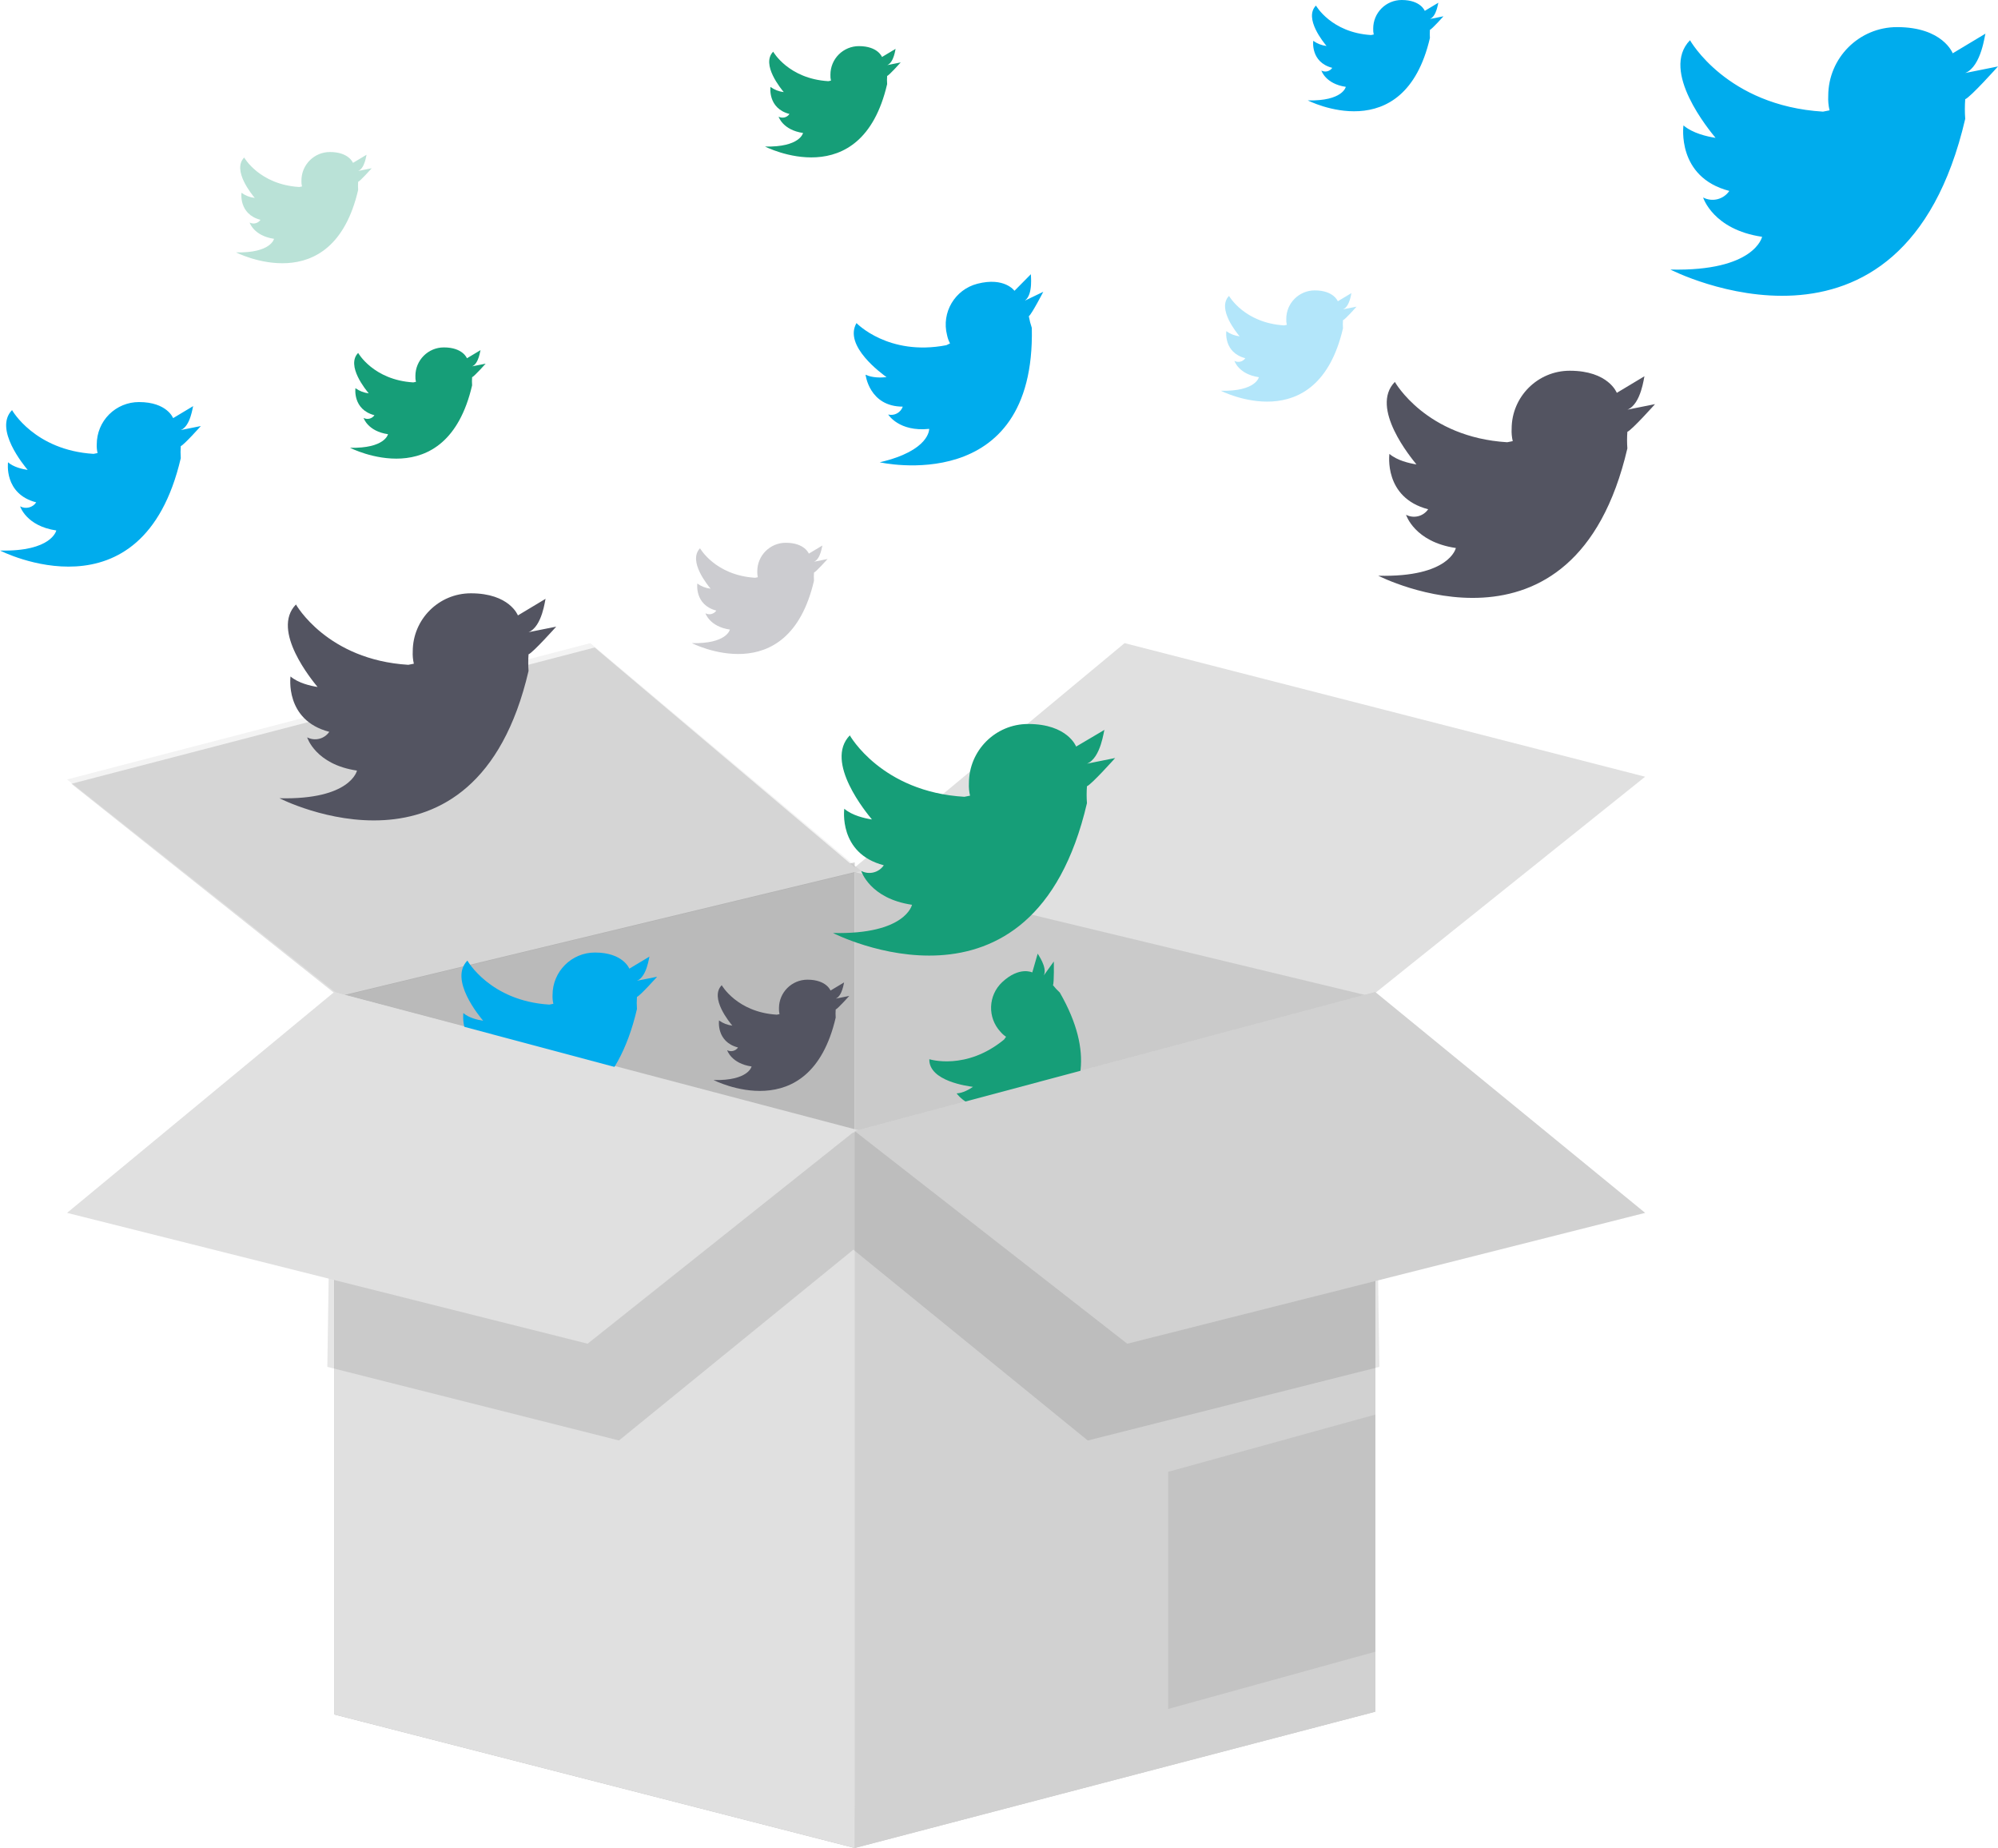
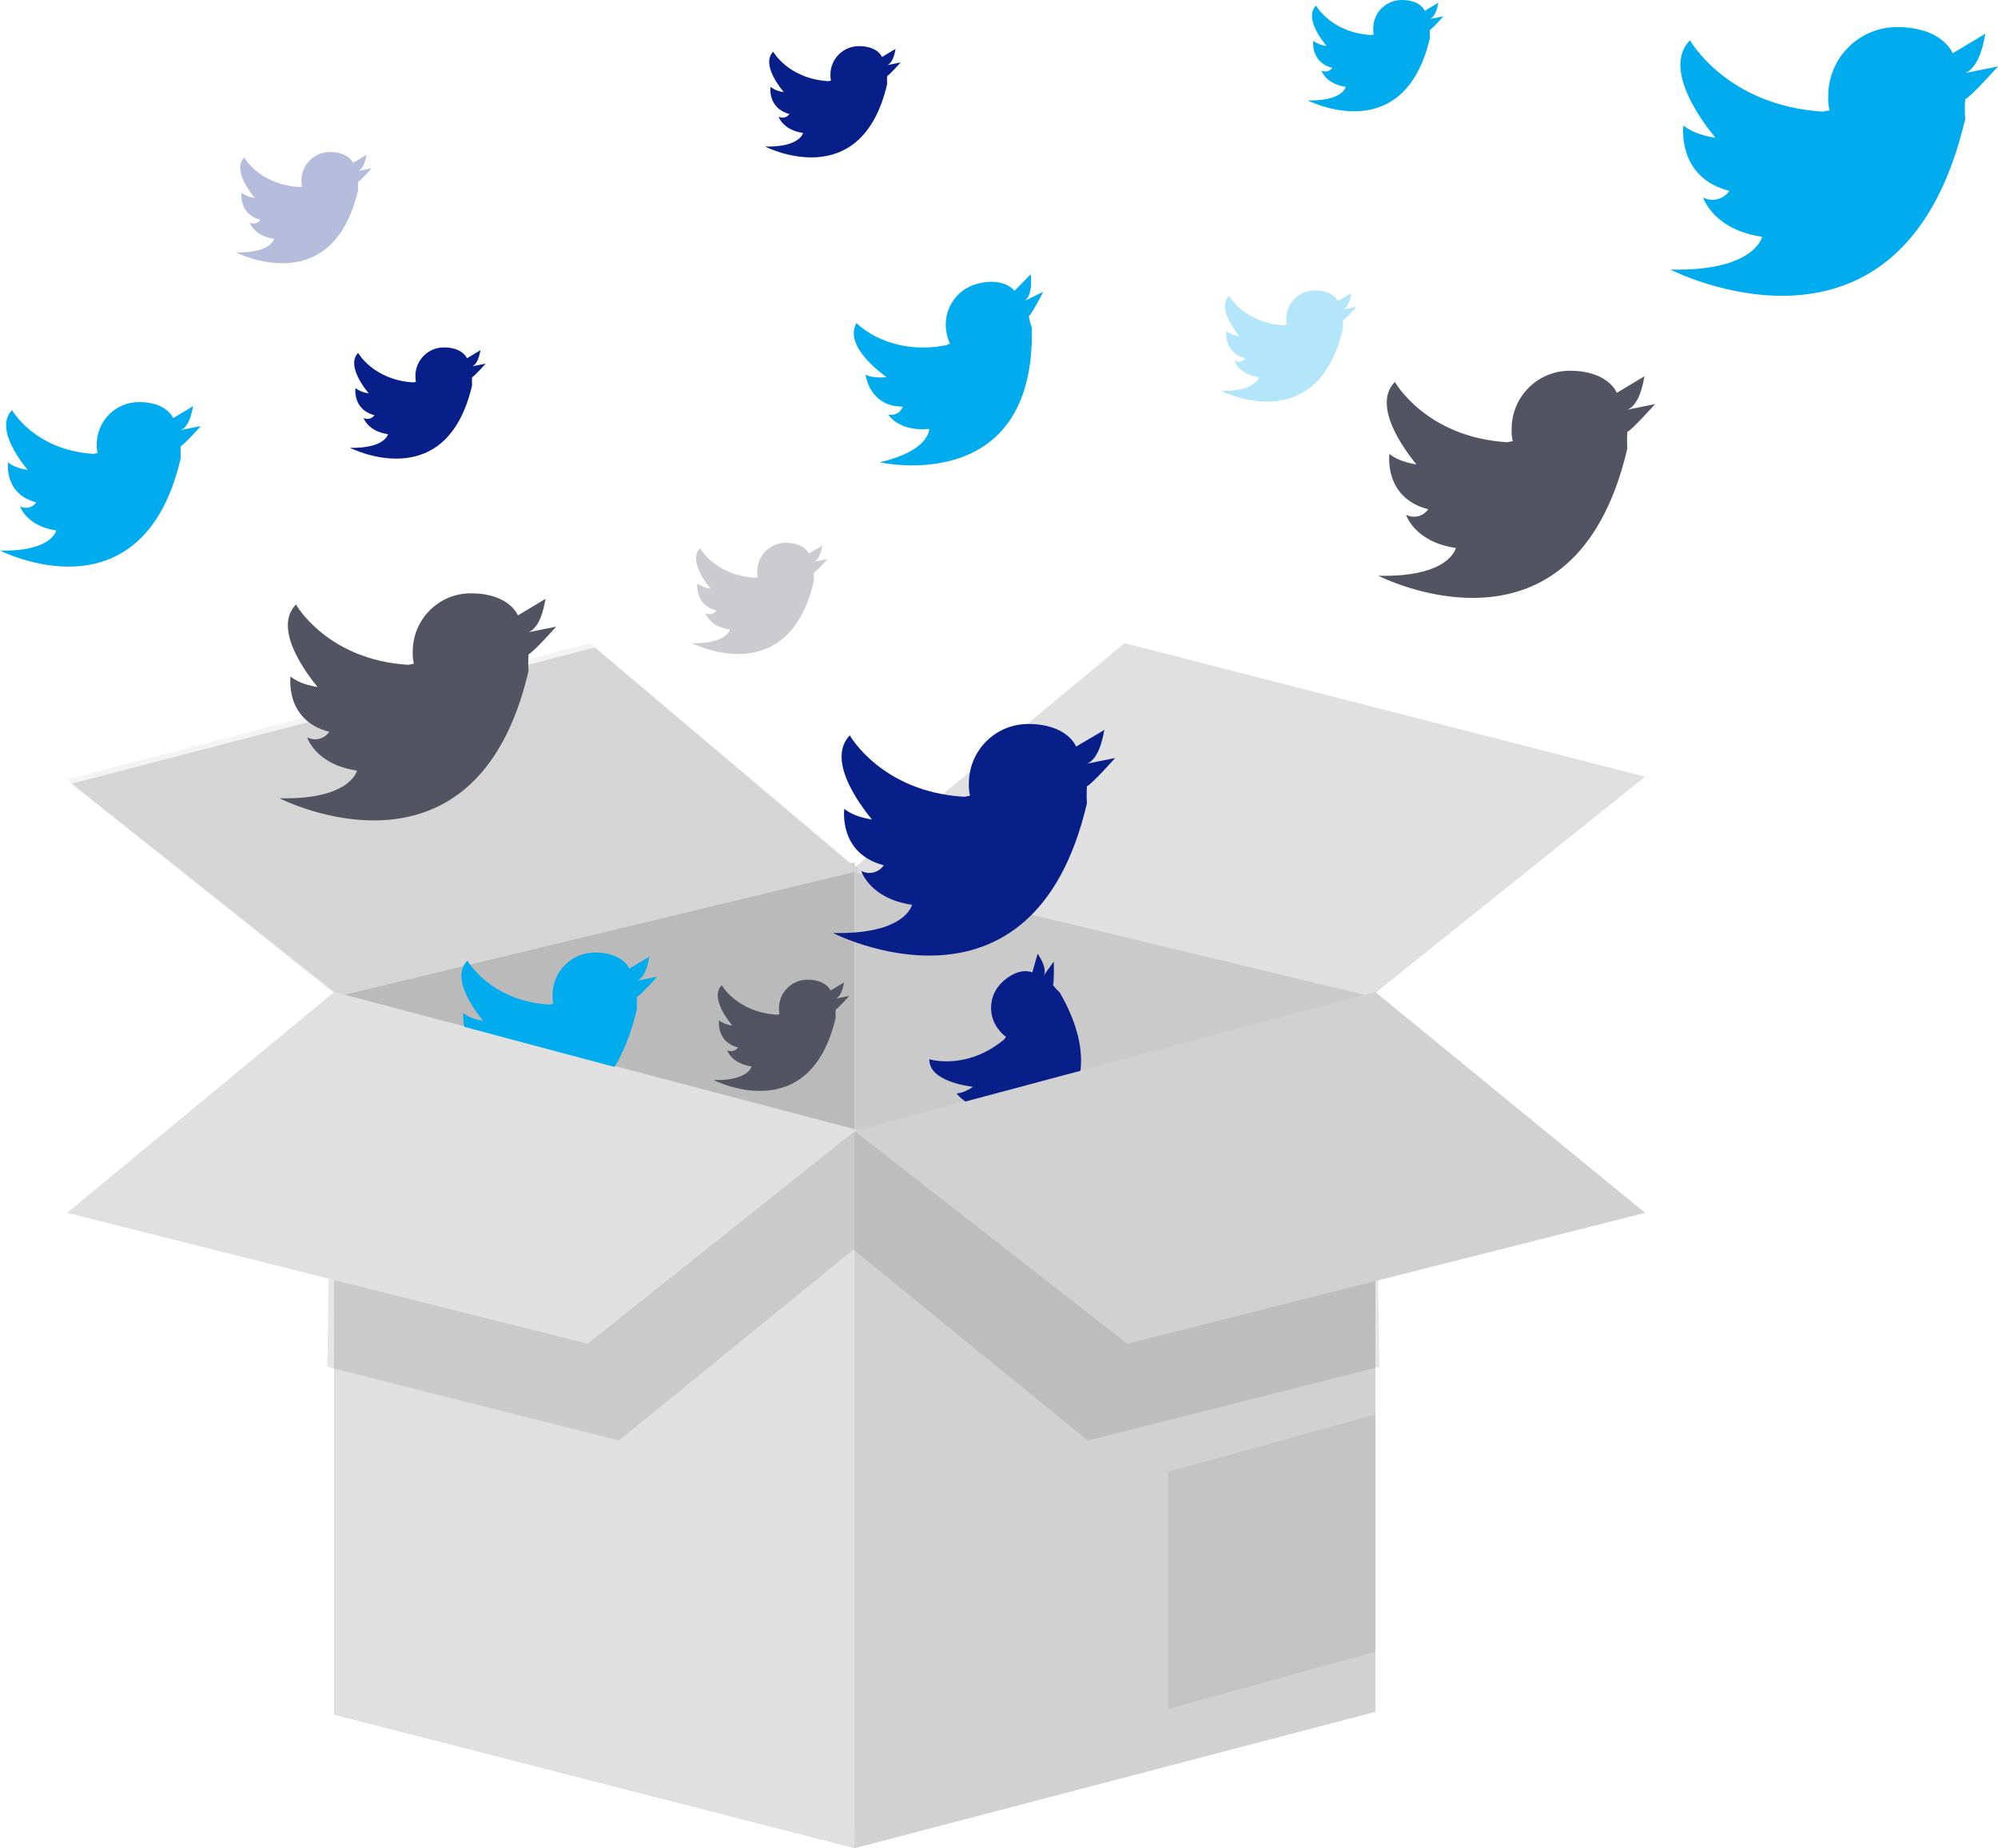
<svg xmlns="http://www.w3.org/2000/svg" data-name="Layer 1" width="813.15" height="752" viewBox="0 0 813.15 752">
  <path fill="#e0e0e0" d="M559.73 403.7l-211.87-51.03V752l211.87-55.46V403.7z" />
  <path opacity=".1" d="M559.73 403.7l-211.87-51.03V752l211.87-55.46V403.7z" />
  <path fill="#e0e0e0" d="M135.99 403.7l211.87-51.03V752l-211.87-54.35V403.7z" />
  <path opacity=".17" d="M135.99 401.93l211.87-51.02V752l-211.87-54.35V401.93z" />
  <path fill="#e0e0e0" d="M346.09 354.44l111.59-92.73 211.86 54.36-111.58 89.39-211.87-51.02z" />
  <path fill="#e0e0e0" d="M29.05 318.94l108.71 86.52 211.86-51.02-107.59-90.96-212.98 55.46z" />
  <path opacity=".05" d="M27.29 317.18l111.35 88.28 211.87-51.02-110.25-92.73-212.97 55.47z" />
  <path fill="#e0e0e0" d="M135.99 403.7v293.95L347.86 752l2.86-291.73-214.73-56.57z" />
  <path fill="#e0e0e0" d="M559.73 696.54L347.86 752V460.27l211.87-56.57v292.84z" />
  <path opacity=".07" d="M559.73 696.54L347.86 752V460.27l211.87-56.57v292.84z" />
  <path opacity=".07" d="M475.42 598.92v96.51l84.31-23.3v-96.5l-84.31 23.29z" />
  <path opacity=".1" d="M133.22 556.22l118.69 29.95 95.4-77.65v-47.7l-211.87-53.24-2.22 148.64zm428.17 0L442.7 586.17l-95.39-77.65v-47.7l211.86-53.24 2.22 148.64z" />
  <path d="M259.23 399.1l8.21-1.64s-6.9 7.72-8.21 8.21a33.05 33.05 0 000 4.93c-15.77 67.69-73.93 37.79-73.93 37.79 21.19.49 23-8.21 23-8.21-12.32-1.81-14.79-9.86-14.79-9.86a5.08 5.08 0 006.57-1.64c-13.31-3.45-11.5-16.43-11.5-16.43 2.3 2 5.91 2.79 8.05 3.12-1.48-1.81-14-16.76-6.41-24.48 0 0 9.2 16.43 33.35 17.91l1.64-.33a12.89 12.89 0 01-.33-3.61 17.25 17.25 0 0117.25-17.25c11.5 0 14 6.57 14 6.57l8.21-4.93c-.18-.01-1 8.21-5.11 9.85z" fill="#00aced" />
  <path fill="#e0e0e0" d="M135.99 403.7l-108.7 89.85 211.86 53.24 108.71-86.52-211.87-56.57z" />
-   <path d="M424.82 396.91l4.06-5.65s.18 8.6-.34 9.65a27.47 27.47 0 002.79 3c28.77 50.08-23.53 64.86-23.53 64.86 13.16-11.71 9.33-18 9.33-18-8.56 5.85-14.56 2.35-14.56 2.35a4.22 4.22 0 003.06-4.72c-10 5.44-16.3-3.47-16.3-3.47 2.52-.1 5.18-1.65 6.66-2.66-1.92-.26-18-2.27-17.77-11.25 0 0 14.9 4.77 30.42-8l.81-1.13a10.71 10.71 0 01-2.25-2 14.33 14.33 0 01.71-20.26c7-6.52 12.21-3.92 12.21-3.92l2.2-7.65c-.09.07 4.06 5.52 2.5 8.85z" fill="#169e78" />
+   <path d="M424.82 396.91l4.06-5.65s.18 8.6-.34 9.65a27.47 27.47 0 002.79 3c28.77 50.08-23.53 64.86-23.53 64.86 13.16-11.71 9.33-18 9.33-18-8.56 5.85-14.56 2.35-14.56 2.35a4.22 4.22 0 003.06-4.72c-10 5.44-16.3-3.47-16.3-3.47 2.52-.1 5.18-1.65 6.66-2.66-1.92-.26-18-2.27-17.77-11.25 0 0 14.9 4.77 30.42-8l.81-1.13a10.71 10.71 0 01-2.25-2 14.33 14.33 0 01.71-20.26c7-6.52 12.21-3.92 12.21-3.92l2.2-7.65c-.09.07 4.06 5.52 2.5 8.85z" fill="#081f89" />
  <path fill="#e0e0e0" d="M559.73 403.7l109.81 89.85-210.76 53.24-110.92-86.52 211.87-56.57z" />
  <path opacity=".07" d="M559.73 403.7l109.81 89.85-210.76 53.24-110.92-86.52 211.87-56.57z" />
  <path d="M417.09 122.35l7.51-3.61s-4.74 9.15-5.89 9.95a32.88 32.88 0 001.22 4.75c1.53 69.12-61.9 54.68-61.9 54.68 20.54-4.76 20.13-13.6 20.13-13.6-12.32 1.3-16.68-5.84-16.68-5.84a5 5 0 005.93-3.21c-13.68 0-15.14-13-15.14-13 2.7 1.33 6.39 1.23 8.53 1-1.87-1.38-17.6-12.7-12.22-22 0 0 12.93 13.56 36.56 9l1.5-.72a12.82 12.82 0 01-1.21-3.4 17.16 17.16 0 0112.36-20.89c11.08-2.84 15.08 2.88 15.08 2.88l6.7-6.78c-.17.07 1.07 8.19-2.48 10.79zM73.57 175l8.17-1.63s-6.86 7.68-8.17 8.17a32.88 32.88 0 000 4.9C57.88 253.77.03 224.03.03 224.03c21.08.49 22.88-8.17 22.88-8.17-12.26-1.8-14.71-9.81-14.71-9.81a5 5 0 006.54-1.63C1.47 201 3.27 188.12 3.27 188.12c2.29 2 5.88 2.78 8 3.11-1.47-1.8-13.89-16.67-6.37-24.35 0 0 9.15 16.34 33.18 17.81l1.63-.33a12.82 12.82 0 01-.33-3.6 17.16 17.16 0 0117.19-17.15c11.44 0 13.89 6.54 13.89 6.54l8.17-4.9c-.19-.01-1 8.16-5.06 9.75zM799.81 29.71l13.33-2.67s-11.2 12.53-13.33 13.33a53.64 53.64 0 000 8c-25.6 109.85-120 61.32-120 61.32 34.39.8 37.33-13.33 37.33-13.33-20-2.93-24-16-24-16a8.24 8.24 0 0010.66-2.67c-21.6-5.6-18.66-26.66-18.66-26.66 3.73 3.2 9.6 4.53 13.06 5.07-2.4-2.93-22.66-27.2-10.4-39.73 0 0 14.93 26.66 54.12 29.06l2.67-.53a20.92 20.92 0 01-.53-5.87 28 28 0 0128-28c18.66 0 22.66 10.66 22.66 10.66l13.33-8c-.24.02-1.57 13.31-8.24 16.02zM581.95 7.73l5.52-1.1s-4.64 5.19-5.52 5.52a22.21 22.21 0 000 3.31c-10.6 45.5-49.69 25.4-49.69 25.4 14.25.33 15.46-5.52 15.46-5.52-8.28-1.21-9.94-6.63-9.94-6.63a3.41 3.41 0 004.42-1.1c-8.94-2.32-7.73-11-7.73-11a11.48 11.48 0 005.41 2.1c-1-1.21-9.39-11.26-4.31-16.45 0 0 6.18 11 22.42 12l1.1-.22a8.66 8.66 0 01-.22-2.43A11.59 11.59 0 01570.47 0c7.73 0 9.39 4.42 9.39 4.42l5.52-3.31c-.12-.01-.67 5.52-3.43 6.62z" fill="#00aced" />
  <path d="M331.28 228.58l5.52-1.1s-4.64 5.19-5.52 5.52a22.21 22.21 0 000 3.31c-10.6 45.5-49.69 25.4-49.69 25.4 14.25.33 15.46-5.52 15.46-5.52-8.28-1.21-9.94-6.63-9.94-6.63a3.41 3.41 0 004.42-1.1c-8.94-2.32-7.73-11-7.73-11a11.48 11.48 0 005.41 2.1c-1-1.21-9.39-11.26-4.31-16.45 0 0 6.18 11 22.42 12l1.1-.22a8.66 8.66 0 01-.22-2.43 11.59 11.59 0 0111.59-11.59c7.73 0 9.39 4.42 9.39 4.42l5.52-3.31c-.13.02-.66 5.5-3.42 6.6z" fill="#535461" opacity=".3" />
  <path d="M546.57 125.89l5.52-1.1s-4.59 5.21-5.52 5.51a22.21 22.21 0 000 3.31c-10.6 45.5-49.69 25.4-49.69 25.4 14.25.33 15.46-5.52 15.46-5.52-8.28-1.21-9.94-6.63-9.94-6.63a3.41 3.41 0 004.42-1.1c-8.94-2.32-7.73-11-7.73-11a11.48 11.48 0 005.41 2.1c-1-1.21-9.39-11.26-4.31-16.45 0 0 6.18 11 22.42 12l1.1-.22a8.66 8.66 0 01-.22-2.43 11.59 11.59 0 0111.59-11.59c7.73 0 9.39 4.42 9.39 4.42l5.52-3.31c-.06-.02-.62 5.5-3.42 6.61z" fill="#00aced" opacity=".3" />
-   <path d="M442.37 310.76l11.48-2.3s-9.65 10.8-11.48 11.48a46.21 46.21 0 000 6.89c-22.05 94.63-103.36 52.83-103.36 52.83 29.63.69 32.16-11.48 32.16-11.48-17.23-2.53-20.67-13.78-20.67-13.78a7.1 7.1 0 009.19-2.3c-18.6-4.82-16.08-23-16.08-23 3.22 2.76 8.27 3.9 11.25 4.36-2.07-2.53-19.52-23.43-9-34.22 0 0 12.86 23 46.63 25l2.3-.46a18 18 0 01-.46-5.05 24.11 24.11 0 0124.12-24.12c16.08 0 19.52 9.19 19.52 9.19l11.52-6.8c-.23 0-1.38 11.47-7.12 13.76zM361.09 26.5l5.48-1.1s-4.64 5.19-5.52 5.52a22.21 22.21 0 000 3.31c-10.6 45.5-49.69 25.4-49.69 25.4 14.25.33 15.46-5.52 15.46-5.52-8.28-1.21-9.94-6.63-9.94-6.63a3.41 3.41 0 004.42-1.1c-8.94-2.32-7.73-11-7.73-11a11.48 11.48 0 005.41 2.1c-1-1.21-9.39-11.26-4.31-16.45 0 0 6.18 11 22.42 12l1.1-.22a8.66 8.66 0 01-.22-2.43 11.59 11.59 0 0111.6-11.61c7.73 0 9.39 4.42 9.39 4.42l5.52-3.31c-.07 0-.62 5.52-3.39 6.62zM192.14 149.08l5.52-1.1s-4.64 5.19-5.52 5.52a22.21 22.21 0 000 3.31c-10.6 45.5-49.69 25.4-49.69 25.4 14.25.33 15.46-5.52 15.46-5.52-8.28-1.21-9.94-6.63-9.94-6.63a3.41 3.41 0 004.42-1.1c-8.94-2.32-7.73-11-7.73-11a11.48 11.48 0 005.41 2.1c-1-1.21-9.39-11.26-4.31-16.45 0 0 6.18 11 22.42 12l1.1-.22a8.66 8.66 0 01-.22-2.43 11.59 11.59 0 0111.59-11.59c7.73 0 9.39 4.42 9.39 4.42l5.52-3.31c-.11-.03-.66 5.52-3.42 6.6z" fill="#169e78" />
-   <path d="M145.76 69.57l5.52-1.1s-4.64 5.19-5.52 5.52a22.21 22.21 0 000 3.31c-10.6 45.5-49.69 25.4-49.69 25.4 14.25.33 15.46-5.52 15.46-5.52-8.28-1.21-9.94-6.63-9.94-6.63a3.41 3.41 0 004.42-1.1c-8.94-2.32-7.73-11-7.73-11a11.48 11.48 0 005.41 2.1c-1-1.21-9.39-11.26-4.31-16.45 0 0 6.18 11 22.42 12l1.1-.22a8.66 8.66 0 01-.22-2.43 11.59 11.59 0 0111.59-11.59c7.73 0 9.39 4.42 9.39 4.42l5.52-3.31c-.11-.03-.61 5.5-3.42 6.6z" fill="#169e78" opacity=".3" />
+   <path d="M442.37 310.76l11.48-2.3s-9.65 10.8-11.48 11.48a46.21 46.21 0 000 6.89c-22.05 94.63-103.36 52.83-103.36 52.83 29.63.69 32.16-11.48 32.16-11.48-17.23-2.53-20.67-13.78-20.67-13.78a7.1 7.1 0 009.19-2.3c-18.6-4.82-16.08-23-16.08-23 3.22 2.76 8.27 3.9 11.25 4.36-2.07-2.53-19.52-23.43-9-34.22 0 0 12.86 23 46.63 25l2.3-.46a18 18 0 01-.46-5.05 24.11 24.11 0 0124.12-24.12c16.08 0 19.52 9.19 19.52 9.19l11.52-6.8c-.23 0-1.38 11.47-7.12 13.76zM361.09 26.5l5.48-1.1s-4.64 5.19-5.52 5.52a22.21 22.21 0 000 3.31c-10.6 45.5-49.69 25.4-49.69 25.4 14.25.33 15.46-5.52 15.46-5.52-8.28-1.21-9.94-6.63-9.94-6.63a3.41 3.41 0 004.42-1.1c-8.94-2.32-7.73-11-7.73-11a11.48 11.48 0 005.41 2.1c-1-1.21-9.39-11.26-4.31-16.45 0 0 6.18 11 22.42 12l1.1-.22a8.66 8.66 0 01-.22-2.43 11.59 11.59 0 0111.6-11.61c7.73 0 9.39 4.42 9.39 4.42l5.52-3.31c-.07 0-.62 5.52-3.39 6.62zM192.14 149.08l5.52-1.1s-4.64 5.19-5.52 5.52a22.21 22.21 0 000 3.31c-10.6 45.5-49.69 25.4-49.69 25.4 14.25.33 15.46-5.52 15.46-5.52-8.28-1.21-9.94-6.63-9.94-6.63a3.41 3.41 0 004.42-1.1c-8.94-2.32-7.73-11-7.73-11a11.48 11.48 0 005.41 2.1c-1-1.21-9.39-11.26-4.31-16.45 0 0 6.18 11 22.42 12l1.1-.22a8.66 8.66 0 01-.22-2.43 11.59 11.59 0 0111.59-11.59c7.73 0 9.39 4.42 9.39 4.42l5.52-3.31c-.11-.03-.66 5.52-3.42 6.6z" fill="#081f89" />
+   <path d="M145.76 69.57l5.52-1.1s-4.64 5.19-5.52 5.52a22.21 22.21 0 000 3.31c-10.6 45.5-49.69 25.4-49.69 25.4 14.25.33 15.46-5.52 15.46-5.52-8.28-1.21-9.94-6.63-9.94-6.63a3.41 3.41 0 004.42-1.1c-8.94-2.32-7.73-11-7.73-11a11.48 11.48 0 005.41 2.1c-1-1.21-9.39-11.26-4.31-16.45 0 0 6.18 11 22.42 12l1.1-.22a8.66 8.66 0 01-.22-2.43 11.59 11.59 0 0111.59-11.59c7.73 0 9.39 4.42 9.39 4.42l5.52-3.31c-.11-.03-.61 5.5-3.42 6.6z" fill="#081f89" opacity=".3" />
  <path d="M340.11 406.37l5.52-1.1s-4.64 5.19-5.52 5.52a22.21 22.21 0 000 3.31c-10.6 45.5-49.69 25.4-49.69 25.4 14.25.33 15.46-5.52 15.46-5.52-8.28-1.21-9.94-6.63-9.94-6.63a3.41 3.41 0 004.42-1.1c-8.94-2.32-7.73-11-7.73-11a11.48 11.48 0 005.41 2.1c-1-1.21-9.39-11.26-4.31-16.45 0 0 6.18 11 22.42 12l1.1-.22a8.66 8.66 0 01-.22-2.43 11.59 11.59 0 0111.59-11.59c7.73 0 9.39 4.42 9.39 4.42l5.52-3.31c-.1-.02-.66 5.5-3.42 6.6zM662.34 166.7l11.23-2.25s-9.46 10.59-11.26 11.26a45.32 45.32 0 000 6.76c-21.63 92.81-101.37 51.81-101.37 51.81 29.09.72 31.57-11.28 31.57-11.28-16.9-2.48-20.27-13.52-20.27-13.52a7 7 0 009-2.25c-18.25-4.73-15.77-22.53-15.77-22.53 3.15 2.7 8.11 3.83 11 4.28-2-2.48-19.15-23-8.79-33.57 0 0 12.62 22.53 45.73 24.55l2.25-.45a17.67 17.67 0 01-.45-5 23.65 23.65 0 0123.65-23.65c15.77 0 19.15 9 19.15 9l11.26-6.76c-.17.08-1.3 11.35-6.93 13.6zm-447.23 90.55l11.26-2.25s-9.46 10.59-11.26 11.26a45.32 45.32 0 000 6.76c-21.63 92.81-101.37 51.81-101.37 51.81 29.06.68 31.54-11.26 31.54-11.26-16.9-2.48-20.27-13.52-20.27-13.52a7 7 0 009-2.25c-18.25-4.73-15.77-22.53-15.77-22.53 3.15 2.7 8.11 3.83 11 4.28-2-2.48-19.15-23-8.79-33.57 0 0 12.62 22.53 45.73 24.55l2.25-.45a17.67 17.67 0 01-.45-5 23.65 23.65 0 0123.65-23.65c15.77 0 19.15 9 19.15 9l11.26-6.76c-.17.06-1.3 11.33-6.93 13.58z" fill="#535461" />
</svg>
